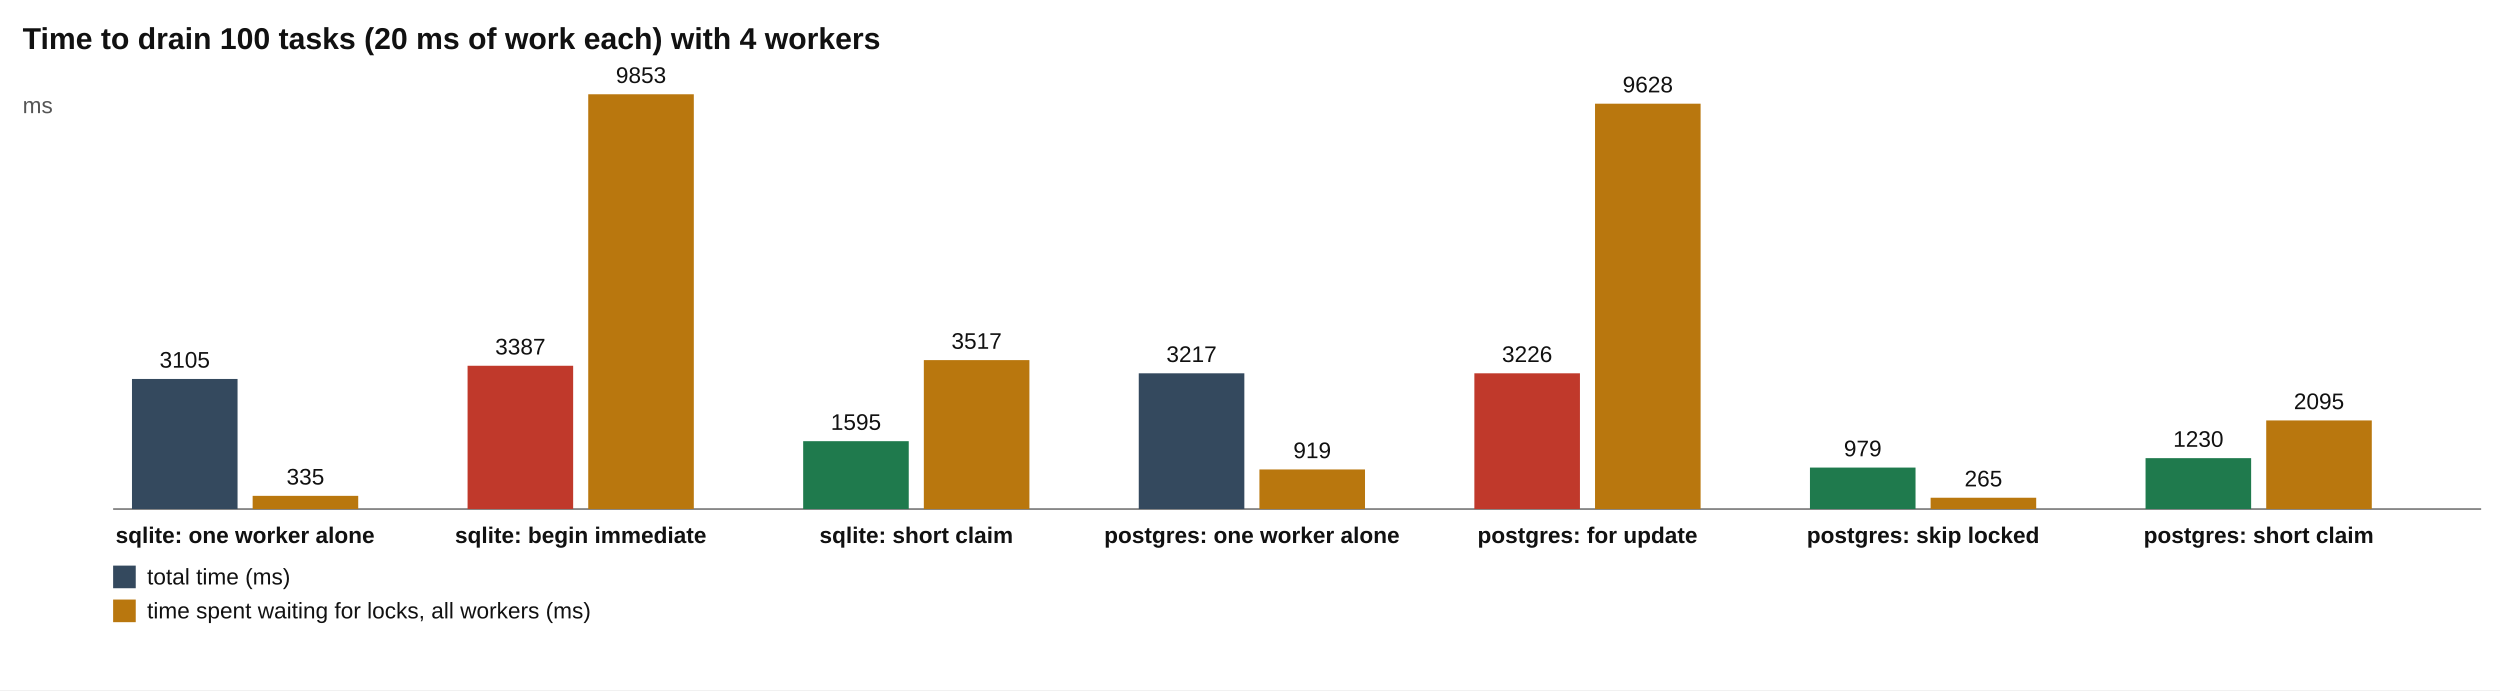
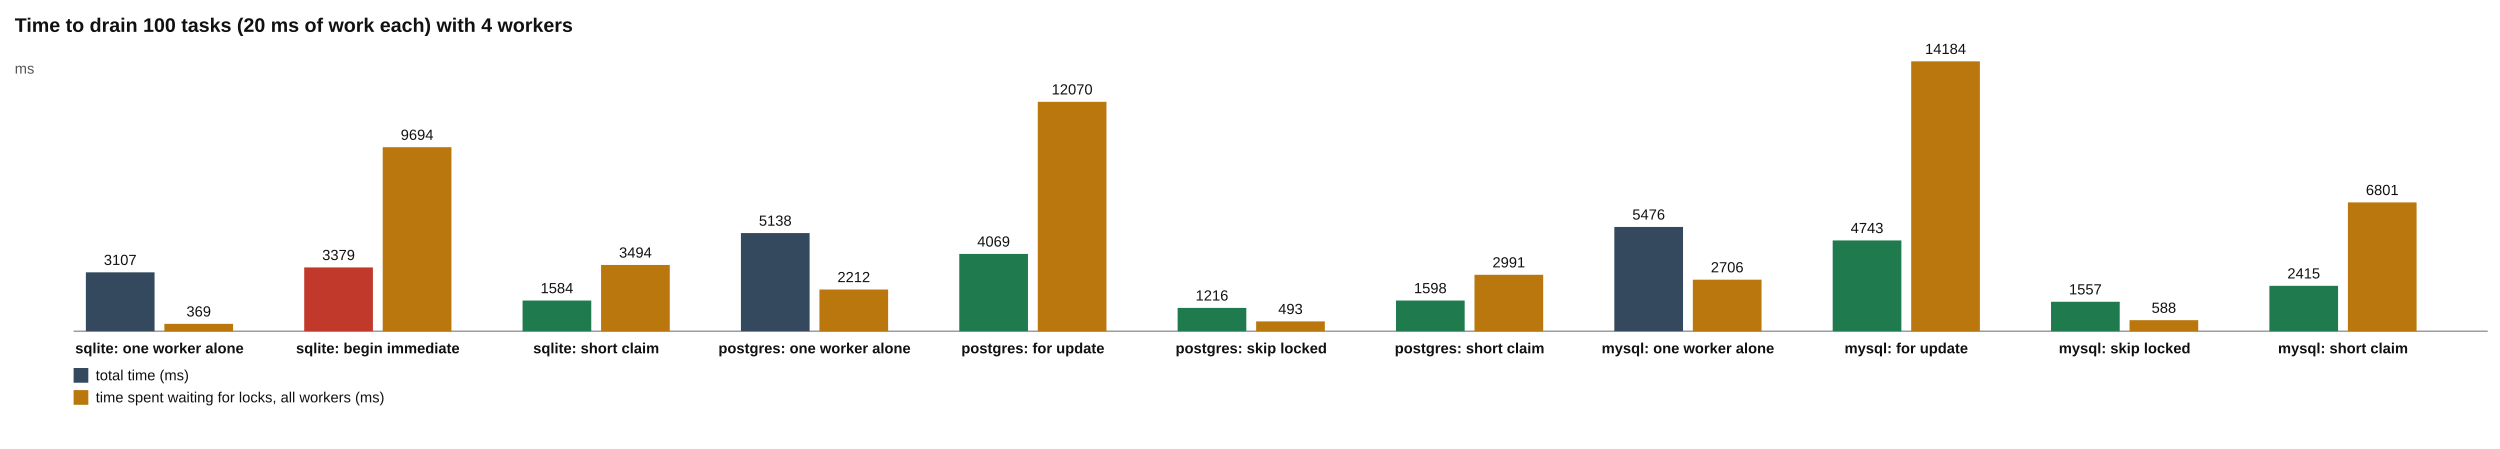
- <svg xmlns="http://www.w3.org/2000/svg" width="1326" height="366" viewBox="0 0 1326 366" font-family="Arial, sans-serif" font-size="12">
+ <svg xmlns="http://www.w3.org/2000/svg" width="2038" height="366" viewBox="0 0 2038 366" font-family="Arial, sans-serif" font-size="12">
  <rect width="100%" height="100%" fill="#ffffff" />
  <text x="12" y="26" font-size="16" font-weight="bold" fill="#111">Time to drain 100 tasks (20 ms of work each) with 4 workers</text>
-   <line x1="60" y1="270" x2="1316" y2="270" stroke="#888" />
+   <line x1="60" y1="270" x2="2028" y2="270" stroke="#888" />
  <text x="12" y="60" fill="#555">ms</text>
-   <rect x="70" y="201" width="56" height="69" fill="#34495e" />
-   <text x="98" y="195" text-anchor="middle" fill="#111">3105</text>
-   <rect x="134" y="263" width="56" height="7" fill="#b9770e" />
-   <text x="162" y="257" text-anchor="middle" fill="#111">335</text>
+   <rect x="70" y="222" width="56" height="48" fill="#34495e" />
+   <text x="98" y="216" text-anchor="middle" fill="#111">3107</text>
+   <rect x="134" y="264" width="56" height="6" fill="#b9770e" />
+   <text x="162" y="258" text-anchor="middle" fill="#111">369</text>
  <text x="130" y="288" text-anchor="middle" font-weight="bold" fill="#111">sqlite: one worker alone</text>
-   <rect x="248" y="194" width="56" height="76" fill="#c0392b" />
-   <text x="276" y="188" text-anchor="middle" fill="#111">3387</text>
-   <rect x="312" y="50" width="56" height="220" fill="#b9770e" />
-   <text x="340" y="44" text-anchor="middle" fill="#111">9853</text>
+   <rect x="248" y="218" width="56" height="52" fill="#c0392b" />
+   <text x="276" y="212" text-anchor="middle" fill="#111">3379</text>
+   <rect x="312" y="120" width="56" height="150" fill="#b9770e" />
+   <text x="340" y="114" text-anchor="middle" fill="#111">9694</text>
  <text x="308" y="288" text-anchor="middle" font-weight="bold" fill="#111">sqlite: begin immediate</text>
-   <rect x="426" y="234" width="56" height="36" fill="#1f7a4d" />
-   <text x="454" y="228" text-anchor="middle" fill="#111">1595</text>
-   <rect x="490" y="191" width="56" height="79" fill="#b9770e" />
-   <text x="518" y="185" text-anchor="middle" fill="#111">3517</text>
+   <rect x="426" y="245" width="56" height="25" fill="#1f7a4d" />
+   <text x="454" y="239" text-anchor="middle" fill="#111">1584</text>
+   <rect x="490" y="216" width="56" height="54" fill="#b9770e" />
+   <text x="518" y="210" text-anchor="middle" fill="#111">3494</text>
  <text x="486" y="288" text-anchor="middle" font-weight="bold" fill="#111">sqlite: short claim</text>
-   <rect x="604" y="198" width="56" height="72" fill="#34495e" />
-   <text x="632" y="192" text-anchor="middle" fill="#111">3217</text>
-   <rect x="668" y="249" width="56" height="21" fill="#b9770e" />
-   <text x="696" y="243" text-anchor="middle" fill="#111">919</text>
+   <rect x="604" y="190" width="56" height="80" fill="#34495e" />
+   <text x="632" y="184" text-anchor="middle" fill="#111">5138</text>
+   <rect x="668" y="236" width="56" height="34" fill="#b9770e" />
+   <text x="696" y="230" text-anchor="middle" fill="#111">2212</text>
  <text x="664" y="288" text-anchor="middle" font-weight="bold" fill="#111">postgres: one worker alone</text>
-   <rect x="782" y="198" width="56" height="72" fill="#c0392b" />
-   <text x="810" y="192" text-anchor="middle" fill="#111">3226</text>
-   <rect x="846" y="55" width="56" height="215" fill="#b9770e" />
-   <text x="874" y="49" text-anchor="middle" fill="#111">9628</text>
+   <rect x="782" y="207" width="56" height="63" fill="#1f7a4d" />
+   <text x="810" y="201" text-anchor="middle" fill="#111">4069</text>
+   <rect x="846" y="83" width="56" height="187" fill="#b9770e" />
+   <text x="874" y="77" text-anchor="middle" fill="#111">12070</text>
  <text x="842" y="288" text-anchor="middle" font-weight="bold" fill="#111">postgres: for update</text>
-   <rect x="960" y="248" width="56" height="22" fill="#1f7a4d" />
-   <text x="988" y="242" text-anchor="middle" fill="#111">979</text>
-   <rect x="1024" y="264" width="56" height="6" fill="#b9770e" />
-   <text x="1052" y="258" text-anchor="middle" fill="#111">265</text>
+   <rect x="960" y="251" width="56" height="19" fill="#1f7a4d" />
+   <text x="988" y="245" text-anchor="middle" fill="#111">1216</text>
+   <rect x="1024" y="262" width="56" height="8" fill="#b9770e" />
+   <text x="1052" y="256" text-anchor="middle" fill="#111">493</text>
  <text x="1020" y="288" text-anchor="middle" font-weight="bold" fill="#111">postgres: skip locked</text>
-   <rect x="1138" y="243" width="56" height="27" fill="#1f7a4d" />
-   <text x="1166" y="237" text-anchor="middle" fill="#111">1230</text>
-   <rect x="1202" y="223" width="56" height="47" fill="#b9770e" />
-   <text x="1230" y="217" text-anchor="middle" fill="#111">2095</text>
+   <rect x="1138" y="245" width="56" height="25" fill="#1f7a4d" />
+   <text x="1166" y="239" text-anchor="middle" fill="#111">1598</text>
+   <rect x="1202" y="224" width="56" height="46" fill="#b9770e" />
+   <text x="1230" y="218" text-anchor="middle" fill="#111">2991</text>
  <text x="1198" y="288" text-anchor="middle" font-weight="bold" fill="#111">postgres: short claim</text>
+   <rect x="1316" y="185" width="56" height="85" fill="#34495e" />
+   <text x="1344" y="179" text-anchor="middle" fill="#111">5476</text>
+   <rect x="1380" y="228" width="56" height="42" fill="#b9770e" />
+   <text x="1408" y="222" text-anchor="middle" fill="#111">2706</text>
+   <text x="1376" y="288" text-anchor="middle" font-weight="bold" fill="#111">mysql: one worker alone</text>
+   <rect x="1494" y="196" width="56" height="74" fill="#1f7a4d" />
+   <text x="1522" y="190" text-anchor="middle" fill="#111">4743</text>
+   <rect x="1558" y="50" width="56" height="220" fill="#b9770e" />
+   <text x="1586" y="44" text-anchor="middle" fill="#111">14184</text>
+   <text x="1554" y="288" text-anchor="middle" font-weight="bold" fill="#111">mysql: for update</text>
+   <rect x="1672" y="246" width="56" height="24" fill="#1f7a4d" />
+   <text x="1700" y="240" text-anchor="middle" fill="#111">1557</text>
+   <rect x="1736" y="261" width="56" height="9" fill="#b9770e" />
+   <text x="1764" y="255" text-anchor="middle" fill="#111">588</text>
+   <text x="1732" y="288" text-anchor="middle" font-weight="bold" fill="#111">mysql: skip locked</text>
+   <rect x="1850" y="233" width="56" height="37" fill="#1f7a4d" />
+   <text x="1878" y="227" text-anchor="middle" fill="#111">2415</text>
+   <rect x="1914" y="165" width="56" height="105" fill="#b9770e" />
+   <text x="1942" y="159" text-anchor="middle" fill="#111">6801</text>
+   <text x="1910" y="288" text-anchor="middle" font-weight="bold" fill="#111">mysql: short claim</text>
  <rect x="60" y="300" width="12" height="12" fill="#34495e" />
  <text x="78" y="310" fill="#111">total time (ms)</text>
  <rect x="60" y="318" width="12" height="12" fill="#b9770e" />
  <text x="78" y="328" fill="#111">time spent waiting for locks, all workers (ms)</text>
</svg>
